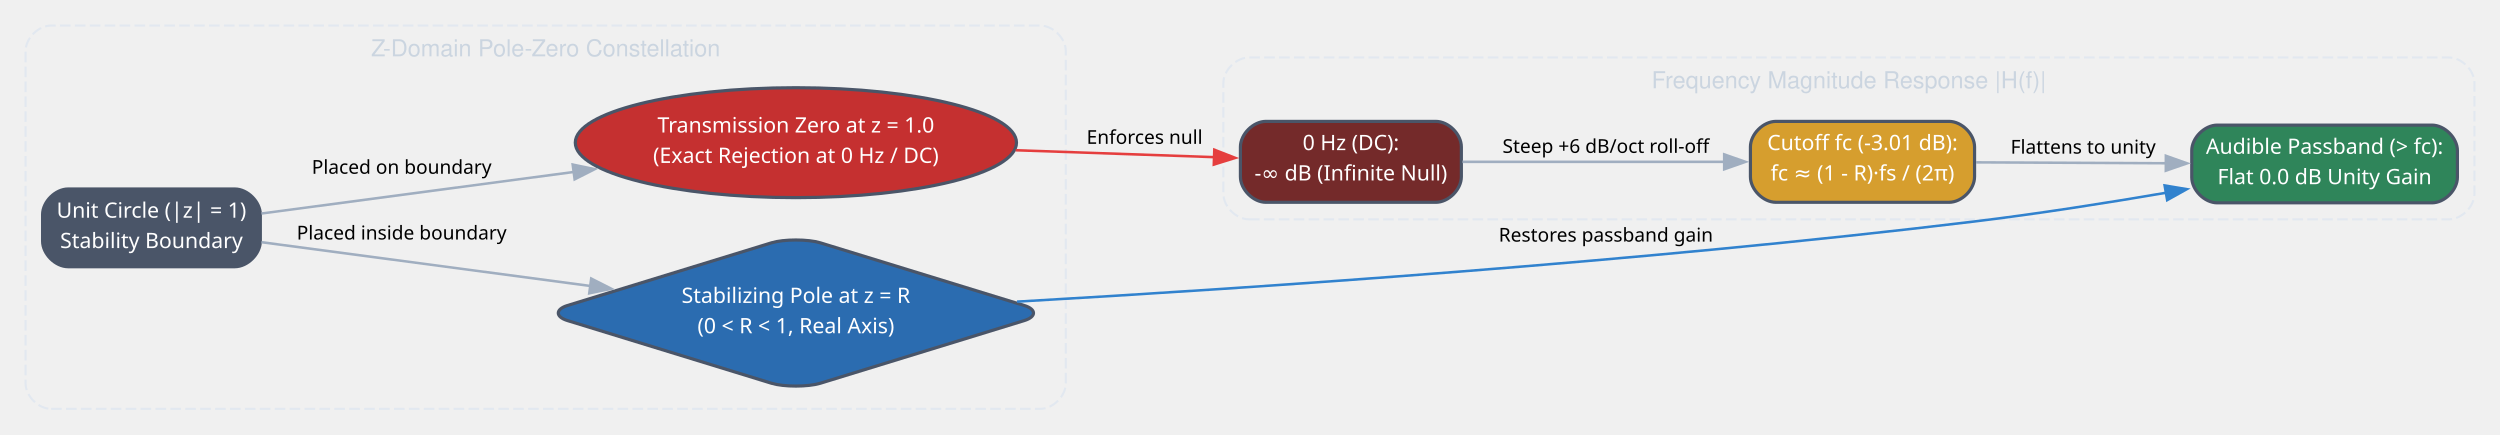
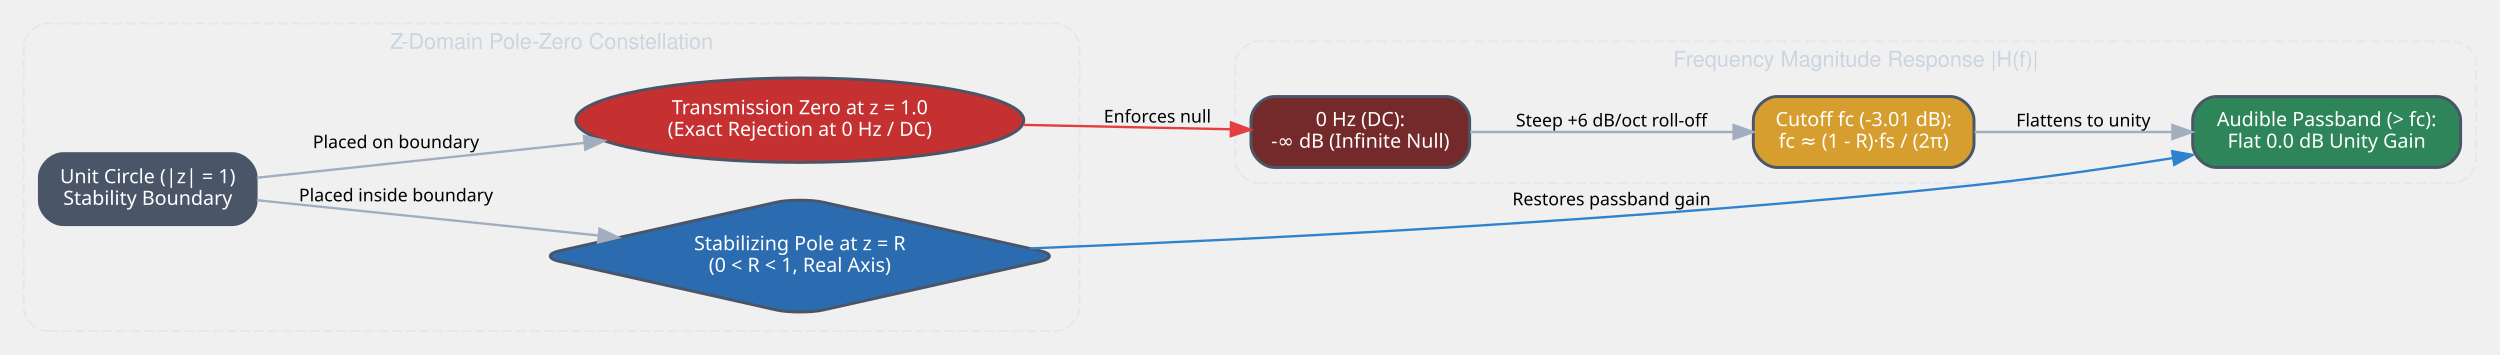
- <svg xmlns="http://www.w3.org/2000/svg" width="1174pt" height="204pt" viewBox="0.00 0.00 1174.00 204.00">
-   <g id="graph0" class="graph" transform="scale(1 1) rotate(0) translate(4 200)">
+ <svg xmlns="http://www.w3.org/2000/svg" width="1269pt" height="180pt" viewBox="0.00 0.00 1269.00 180.00">
+   <g id="graph0" class="graph" transform="scale(1 1) rotate(0) translate(4 176)">
    <g id="clust1" class="cluster">
-       <path fill="none" stroke="#e2e8f0" stroke-dasharray="5,2" d="M20,-8C20,-8 484.5,-8 484.5,-8 490.5,-8 496.5,-14 496.5,-20 496.5,-20 496.5,-176 496.5,-176 496.5,-182 490.5,-188 484.5,-188 484.5,-188 20,-188 20,-188 14,-188 8,-182 8,-176 8,-176 8,-20 8,-20 8,-14 14,-8 20,-8" />
-       <text xml:space="preserve" text-anchor="middle" x="252.25" y="-173.55" font-family="Helvetica,sans-Serif" font-size="11.00" fill="#cbd5e0">Z-Domain Pole-Zero Constellation</text>
+       <path fill="transparent" stroke="#e2e8f0" stroke-dasharray="5,2" d="M20,-8C20,-8 532,-8 532,-8 538,-8 544,-14 544,-20 544,-20 544,-152 544,-152 544,-158 538,-164 532,-164 532,-164 20,-164 20,-164 14,-164 8,-158 8,-152 8,-152 8,-20 8,-20 8,-14 14,-8 20,-8" />
+       <text text-anchor="middle" x="276" y="-151.2" font-family="Helvetica,sans-Serif" font-size="11.00" fill="#cbd5e0">Z-Domain Pole-Zero Constellation</text>
    </g>
    <g id="clust2" class="cluster">
-       <path fill="none" stroke="#e2e8f0" stroke-dasharray="5,2" d="M582.5,-97C582.5,-97 1146,-97 1146,-97 1152,-97 1158,-103 1158,-109 1158,-109 1158,-161 1158,-161 1158,-167 1152,-173 1146,-173 1146,-173 582.5,-173 582.5,-173 576.5,-173 570.5,-167 570.5,-161 570.5,-161 570.5,-109 570.5,-109 570.5,-103 576.5,-97 582.5,-97" />
-       <text xml:space="preserve" text-anchor="middle" x="864.25" y="-158.55" font-family="Helvetica,sans-Serif" font-size="11.00" fill="#cbd5e0">Frequency Magnitude Response |H(f)|</text>
+       <path fill="transparent" stroke="#e2e8f0" stroke-dasharray="5,2" d="M635,-83C635,-83 1241,-83 1241,-83 1247,-83 1253,-89 1253,-95 1253,-95 1253,-143 1253,-143 1253,-149 1247,-155 1241,-155 1241,-155 635,-155 635,-155 629,-155 623,-149 623,-143 623,-143 623,-95 623,-95 623,-89 629,-83 635,-83" />
+       <text text-anchor="middle" x="938" y="-142.2" font-family="Helvetica,sans-Serif" font-size="11.00" fill="#cbd5e0">Frequency Magnitude Response |H(f)|</text>
    </g>
    <g id="node1" class="node">
-       <path fill="#4a5568" stroke="#4a5568" stroke-width="1.5" d="M106.25,-111.25C106.25,-111.25 28,-111.25 28,-111.25 22,-111.25 16,-105.25 16,-99.25 16,-99.25 16,-86.75 16,-86.75 16,-80.75 22,-74.75 28,-74.75 28,-74.75 106.25,-74.75 106.25,-74.75 112.25,-74.75 118.25,-80.75 118.25,-86.75 118.25,-86.75 118.25,-99.25 118.25,-99.25 118.25,-105.25 112.25,-111.25 106.25,-111.25" />
-       <text xml:space="preserve" text-anchor="middle" x="67.12" y="-97.75" font-family="verdana" font-size="10.00" fill="#ffffff">Unit Circle (|z| = 1)</text>
-       <text xml:space="preserve" text-anchor="middle" x="67.12" y="-83.5" font-family="verdana" font-size="10.00" fill="#ffffff">Stability Boundary</text>
+       <path fill="#4a5568" stroke="#4a5568" stroke-width="1.5" d="M114,-98C114,-98 28,-98 28,-98 22,-98 16,-92 16,-86 16,-86 16,-74 16,-74 16,-68 22,-62 28,-62 28,-62 114,-62 114,-62 120,-62 126,-68 126,-74 126,-74 126,-86 126,-86 126,-92 120,-98 114,-98" />
+       <text text-anchor="middle" x="71" y="-83" font-family="verdana" font-size="10.00" fill="#ffffff">Unit Circle (|z| = 1)</text>
+       <text text-anchor="middle" x="71" y="-72" font-family="verdana" font-size="10.00" fill="#ffffff">Stability Boundary</text>
    </g>
    <g id="node2" class="node">
-       <ellipse fill="#c53030" stroke="#4a5568" stroke-width="1.5" cx="369.75" cy="-133" rx="103.59" ry="25.81" />
-       <text xml:space="preserve" text-anchor="middle" x="369.75" y="-137.75" font-family="verdana" font-size="10.00" fill="#ffffff">Transmission Zero at z = 1.0</text>
-       <text xml:space="preserve" text-anchor="middle" x="369.75" y="-123.5" font-family="verdana" font-size="10.00" fill="#ffffff">(Exact Rejection at 0 Hz / DC)</text>
+       <ellipse fill="#c53030" stroke="#4a5568" stroke-width="1.5" cx="402" cy="-115" rx="113.69" ry="21.43" />
+       <text text-anchor="middle" x="402" y="-118" font-family="verdana" font-size="10.00" fill="#ffffff">Transmission Zero at z = 1.0</text>
+       <text text-anchor="middle" x="402" y="-107" font-family="verdana" font-size="10.00" fill="#ffffff">(Exact Rejection at 0 Hz / DC)</text>
    </g>
    <g id="edge1" class="edge">
-       <path fill="none" stroke="#a0aec0" stroke-width="1.2" d="M118.78,-99.74C158.83,-105.07 216.07,-112.68 265.67,-119.28" />
-       <polygon fill="#a0aec0" stroke="#a0aec0" stroke-width="1.2" points="264.93,-122.72 275.31,-120.57 265.85,-115.78 264.93,-122.72" />
-       <text xml:space="preserve" text-anchor="middle" x="184.62" y="-118.4" font-family="verdana" font-size="9.00">Placed on boundary</text>
+       <path fill="none" stroke="#a0aec0" stroke-width="1.2" d="M126.33,-85.78C171.34,-90.57 236.73,-97.52 292.42,-103.45" />
+       <polygon fill="#a0aec0" stroke="#a0aec0" stroke-width="1.2" points="292.38,-106.96 302.69,-104.54 293.12,-100 292.38,-106.96" />
+       <text text-anchor="middle" x="197" y="-100.8" font-family="verdana" font-size="9.00">Placed on boundary</text>
    </g>
    <g id="node3" class="node">
-       <path fill="#2b6cb0" stroke="#4a5568" stroke-width="1.5" d="M358.28,-85.97C358.28,-85.97 262.47,-56.53 262.47,-56.53 256.74,-54.76 256.74,-51.24 262.47,-49.47 262.47,-49.47 358.28,-20.03 358.28,-20.03 364.01,-18.26 375.49,-18.26 381.22,-20.03 381.22,-20.03 477.03,-49.47 477.03,-49.47 482.76,-51.24 482.76,-54.76 477.03,-56.53 477.03,-56.53 381.22,-85.97 381.22,-85.97 375.49,-87.74 364.01,-87.74 358.28,-85.97" />
-       <text xml:space="preserve" text-anchor="middle" x="369.75" y="-57.75" font-family="verdana" font-size="10.00" fill="#ffffff">Stabilizing Pole at z = R</text>
-       <text xml:space="preserve" text-anchor="middle" x="369.75" y="-43.5" font-family="verdana" font-size="10.00" fill="#ffffff">(0 &lt; R &lt; 1, Real Axis)</text>
+       <path fill="#2b6cb0" stroke="#4a5568" stroke-width="1.5" d="M390.29,-73.38C390.29,-73.38 279.71,-48.62 279.71,-48.62 273.86,-47.31 273.86,-44.69 279.71,-43.38 279.71,-43.38 390.29,-18.62 390.29,-18.62 396.14,-17.31 407.86,-17.31 413.71,-18.62 413.71,-18.62 524.29,-43.38 524.29,-43.38 530.14,-44.69 530.14,-47.31 524.29,-48.62 524.29,-48.62 413.71,-73.38 413.71,-73.38 407.86,-74.69 396.14,-74.69 390.29,-73.38" />
+       <text text-anchor="middle" x="402" y="-49" font-family="verdana" font-size="10.00" fill="#ffffff">Stabilizing Pole at z = R</text>
+       <text text-anchor="middle" x="402" y="-38" font-family="verdana" font-size="10.00" fill="#ffffff">(0 &lt; R &lt; 1, Real Axis)</text>
    </g>
    <g id="edge2" class="edge">
-       <path fill="none" stroke="#a0aec0" stroke-width="1.2" d="M118.78,-86.26C160.94,-80.65 222.14,-72.51 273.43,-65.68" />
-       <polygon fill="#a0aec0" stroke="#a0aec0" stroke-width="1.2" points="273.63,-69.19 283.08,-64.4 272.71,-62.25 273.63,-69.19" />
-       <text xml:space="preserve" text-anchor="middle" x="184.62" y="-87.53" font-family="verdana" font-size="9.00">Placed inside boundary</text>
+       <path fill="none" stroke="#a0aec0" stroke-width="1.2" d="M126.33,-74.39C173.33,-69.53 242.54,-62.38 299.73,-56.47" />
+       <polygon fill="#a0aec0" stroke="#a0aec0" stroke-width="1.2" points="300.31,-59.92 309.89,-55.42 299.59,-52.96 300.31,-59.92" />
+       <text text-anchor="middle" x="197" y="-73.8" font-family="verdana" font-size="9.00">Placed inside boundary</text>
    </g>
    <g id="node4" class="node">
-       <path fill="#742a2a" stroke="#4a5568" stroke-width="1.5" d="M670.25,-143C670.25,-143 590.5,-143 590.5,-143 584.5,-143 578.5,-137 578.5,-131 578.5,-131 578.5,-117 578.5,-117 578.5,-111 584.5,-105 590.5,-105 590.5,-105 670.25,-105 670.25,-105 676.25,-105 682.25,-111 682.25,-117 682.25,-117 682.25,-131 682.25,-131 682.25,-137 676.25,-143 670.25,-143" />
-       <text xml:space="preserve" text-anchor="middle" x="630.38" y="-129.5" font-family="verdana" font-size="10.00" fill="#ffffff">0 Hz (DC):</text>
-       <text xml:space="preserve" text-anchor="middle" x="630.38" y="-115.25" font-family="verdana" font-size="10.00" fill="#ffffff">-∞ dB (Infinite Null)</text>
+       <path fill="#742a2a" stroke="#4a5568" stroke-width="1.5" d="M730,-127C730,-127 643,-127 643,-127 637,-127 631,-121 631,-115 631,-115 631,-103 631,-103 631,-97 637,-91 643,-91 643,-91 730,-91 730,-91 736,-91 742,-97 742,-103 742,-103 742,-115 742,-115 742,-121 736,-127 730,-127" />
+       <text text-anchor="middle" x="686.5" y="-112" font-family="verdana" font-size="10.00" fill="#ffffff">0 Hz (DC):</text>
+       <text text-anchor="middle" x="686.5" y="-101" font-family="verdana" font-size="10.00" fill="#ffffff">-∞ dB (Infinite Null)</text>
    </g>
    <g id="edge5" class="edge">
-       <path fill="none" stroke="#e53e3e" stroke-width="1.2" d="M472.97,-129.44C504.47,-128.35 538.22,-127.17 566.27,-126.2" />
-       <polygon fill="#e53e3e" stroke="#e53e3e" stroke-width="1.2" points="566.24,-129.7 576.11,-125.85 566,-122.7 566.24,-129.7" />
-       <text xml:space="preserve" text-anchor="middle" x="533.5" y="-132.43" font-family="verdana" font-size="9.00">Enforces null</text>
+       <path fill="none" stroke="#e53e3e" stroke-width="1.2" d="M515.46,-112.61C551.13,-111.85 589.35,-111.04 620.51,-110.38" />
+       <polygon fill="#e53e3e" stroke="#e53e3e" stroke-width="1.2" points="620.86,-113.87 630.79,-110.16 620.72,-106.88 620.86,-113.87" />
+       <text text-anchor="middle" x="583.5" y="-113.8" font-family="verdana" font-size="9.00">Enforces null</text>
    </g>
    <g id="node6" class="node">
-       <path fill="#2f855a" stroke="#4a5568" stroke-width="1.5" d="M1138,-141.25C1138,-141.25 1037.25,-141.25 1037.25,-141.25 1031.25,-141.25 1025.25,-135.25 1025.25,-129.25 1025.25,-129.25 1025.25,-116.75 1025.25,-116.75 1025.25,-110.75 1031.25,-104.75 1037.25,-104.75 1037.25,-104.75 1138,-104.75 1138,-104.75 1144,-104.75 1150,-110.75 1150,-116.75 1150,-116.75 1150,-129.25 1150,-129.25 1150,-135.25 1144,-141.25 1138,-141.25" />
-       <text xml:space="preserve" text-anchor="middle" x="1087.62" y="-127.75" font-family="verdana" font-size="10.00" fill="#ffffff">Audible Passband (&gt; fc):</text>
-       <text xml:space="preserve" text-anchor="middle" x="1087.62" y="-113.5" font-family="verdana" font-size="10.00" fill="#ffffff">Flat 0.0 dB Unity Gain</text>
+       <path fill="#2f855a" stroke="#4a5568" stroke-width="1.5" d="M1233,-127C1233,-127 1121,-127 1121,-127 1115,-127 1109,-121 1109,-115 1109,-115 1109,-103 1109,-103 1109,-97 1115,-91 1121,-91 1121,-91 1233,-91 1233,-91 1239,-91 1245,-97 1245,-103 1245,-103 1245,-115 1245,-115 1245,-121 1239,-127 1233,-127" />
+       <text text-anchor="middle" x="1177" y="-112" font-family="verdana" font-size="10.00" fill="#ffffff">Audible Passband (&gt; fc):</text>
+       <text text-anchor="middle" x="1177" y="-101" font-family="verdana" font-size="10.00" fill="#ffffff">Flat 0.0 dB Unity Gain</text>
    </g>
    <g id="edge6" class="edge">
-       <path fill="none" stroke="#3182ce" stroke-width="1.2" d="M473.6,-58.35C584.76,-64.75 766.97,-77.04 923.25,-96 952.85,-99.59 985.28,-104.7 1013.39,-109.52" />
-       <polygon fill="#3182ce" stroke="#3182ce" stroke-width="1.2" points="1012.5,-112.91 1022.95,-111.17 1013.7,-106.02 1012.5,-112.91" />
-       <text xml:space="preserve" text-anchor="middle" x="750.12" y="-86.53" font-family="verdana" font-size="9.00">Restores passband gain</text>
+       <path fill="none" stroke="#3182ce" stroke-width="1.2" d="M518.71,-49.91C638.79,-54.7 831.93,-64.42 998,-82 1031.24,-85.52 1067.76,-90.81 1099.03,-95.78" />
+       <polygon fill="#3182ce" stroke="#3182ce" stroke-width="1.2" points="1098.56,-99.25 1108.99,-97.37 1099.67,-92.33 1098.56,-99.25" />
+       <text text-anchor="middle" x="814" y="-71.8" font-family="verdana" font-size="9.00">Restores passband gain</text>
    </g>
    <g id="node5" class="node">
-       <path fill="#d69e2e" stroke="#4a5568" stroke-width="1.5" d="M911.25,-143C911.25,-143 830,-143 830,-143 824,-143 818,-137 818,-131 818,-131 818,-117 818,-117 818,-111 824,-105 830,-105 830,-105 911.25,-105 911.25,-105 917.25,-105 923.25,-111 923.25,-117 923.25,-117 923.25,-131 923.25,-131 923.25,-137 917.25,-143 911.25,-143" />
-       <text xml:space="preserve" text-anchor="middle" x="870.62" y="-129.5" font-family="verdana" font-size="10.00" fill="#ffffff">Cutoff fc (-3.01 dB):</text>
-       <text xml:space="preserve" text-anchor="middle" x="870.62" y="-115.25" font-family="verdana" font-size="10.00" fill="#ffffff">fc ≈ (1 - R)·fs / (2π)</text>
+       <path fill="#d69e2e" stroke="#4a5568" stroke-width="1.5" d="M986,-127C986,-127 898,-127 898,-127 892,-127 886,-121 886,-115 886,-115 886,-103 886,-103 886,-97 892,-91 898,-91 898,-91 986,-91 986,-91 992,-91 998,-97 998,-103 998,-103 998,-115 998,-115 998,-121 992,-127 986,-127" />
+       <text text-anchor="middle" x="942" y="-112" font-family="verdana" font-size="10.00" fill="#ffffff">Cutoff fc (-3.01 dB):</text>
+       <text text-anchor="middle" x="942" y="-101" font-family="verdana" font-size="10.00" fill="#ffffff">fc ≈ (1 - R)·fs / (2π)</text>
    </g>
    <g id="edge3" class="edge">
-       <path fill="none" stroke="#a0aec0" stroke-width="1.2" d="M682.78,-124C718.85,-124 767.34,-124 805.88,-124" />
-       <polygon fill="#a0aec0" stroke="#a0aec0" stroke-width="1.2" points="805.68,-127.5 815.68,-124 805.68,-120.5 805.68,-127.5" />
-       <text xml:space="preserve" text-anchor="middle" x="750.12" y="-128.2" font-family="verdana" font-size="9.00">Steep +6 dB/oct roll-off</text>
+       <path fill="none" stroke="#a0aec0" stroke-width="1.2" d="M742.19,-109C781.37,-109 834.31,-109 875.71,-109" />
+       <polygon fill="#a0aec0" stroke="#a0aec0" stroke-width="1.2" points="875.97,-112.5 885.97,-109 875.97,-105.5 875.97,-112.5" />
+       <text text-anchor="middle" x="814" y="-111.8" font-family="verdana" font-size="9.00">Steep +6 dB/oct roll-off</text>
    </g>
    <g id="edge4" class="edge">
-       <path fill="none" stroke="#a0aec0" stroke-width="1.2" d="M923.94,-123.76C950.83,-123.63 984.03,-123.48 1013.41,-123.34" />
-       <polygon fill="#a0aec0" stroke="#a0aec0" stroke-width="1.2" points="1013.09,-126.84 1023.07,-123.3 1013.06,-119.84 1013.09,-126.84" />
-       <text xml:space="preserve" text-anchor="middle" x="974.25" y="-127.85" font-family="verdana" font-size="9.00">Flattens to unity</text>
+       <path fill="none" stroke="#a0aec0" stroke-width="1.2" d="M998.22,-109C1028.22,-109 1065.8,-109 1098.67,-109" />
+       <polygon fill="#a0aec0" stroke="#a0aec0" stroke-width="1.2" points="1098.71,-112.5 1108.71,-109 1098.71,-105.5 1098.71,-112.5" />
+       <text text-anchor="middle" x="1053.5" y="-111.8" font-family="verdana" font-size="9.00">Flattens to unity</text>
    </g>
  </g>
</svg>
